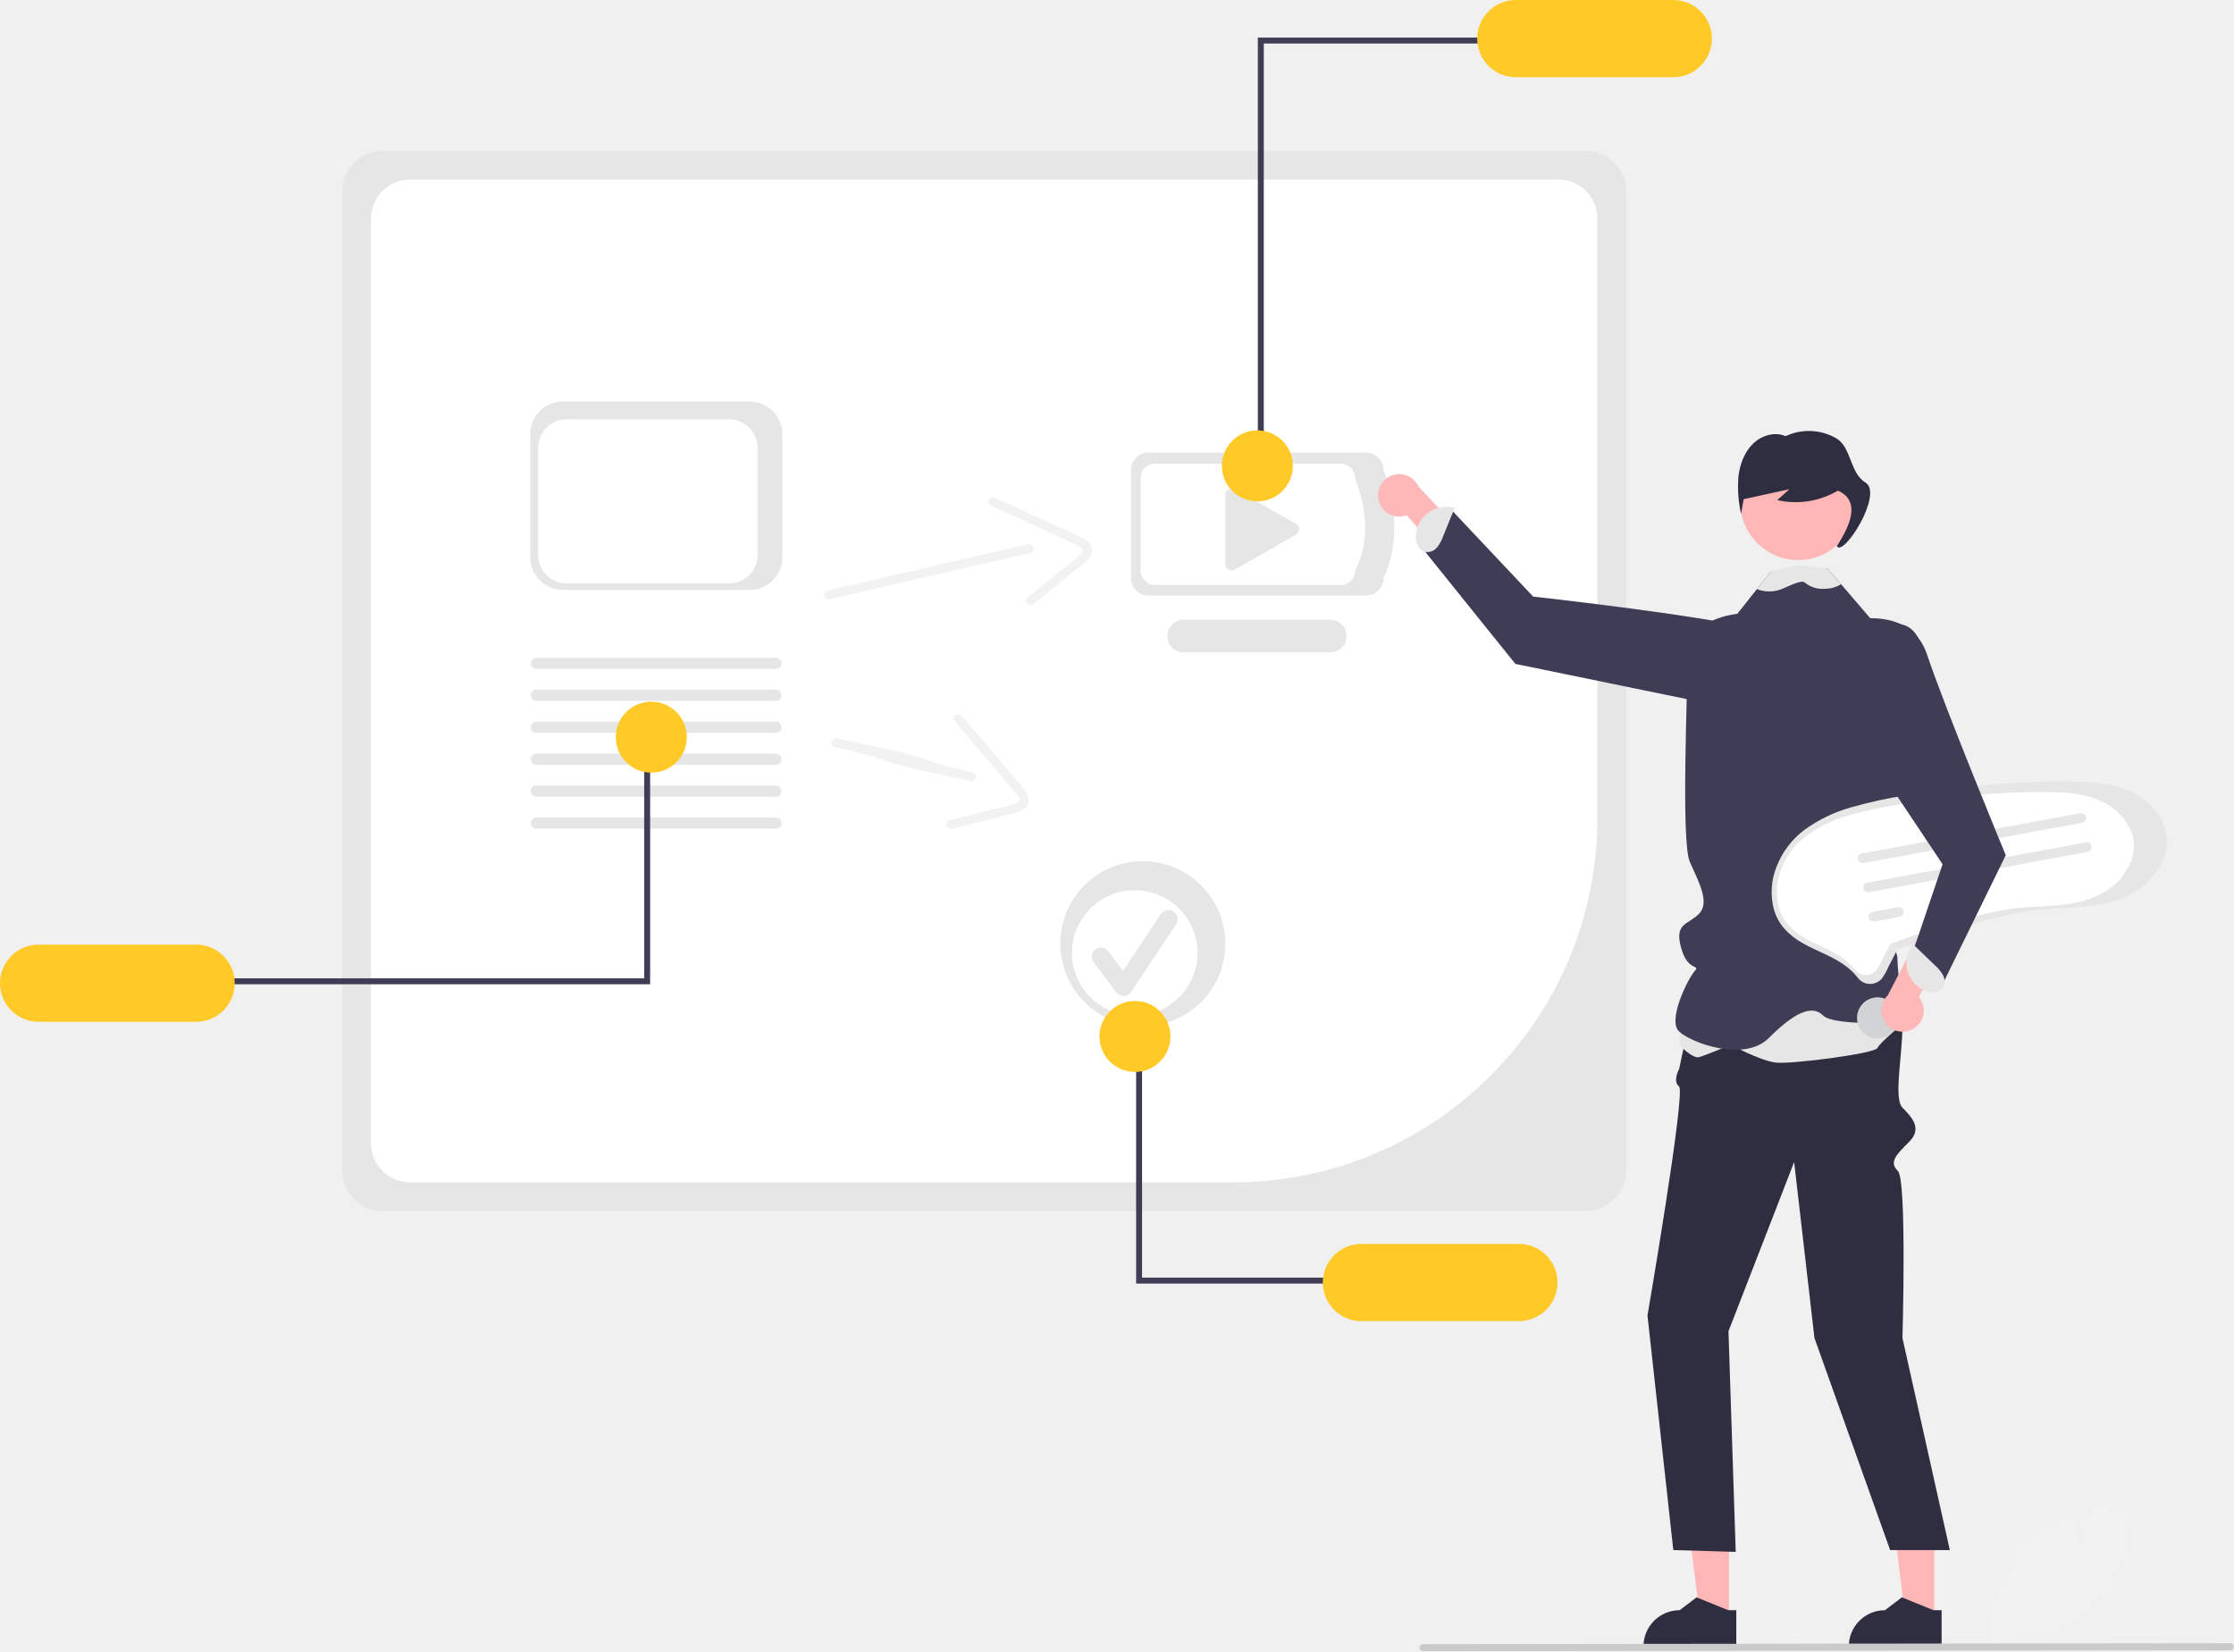
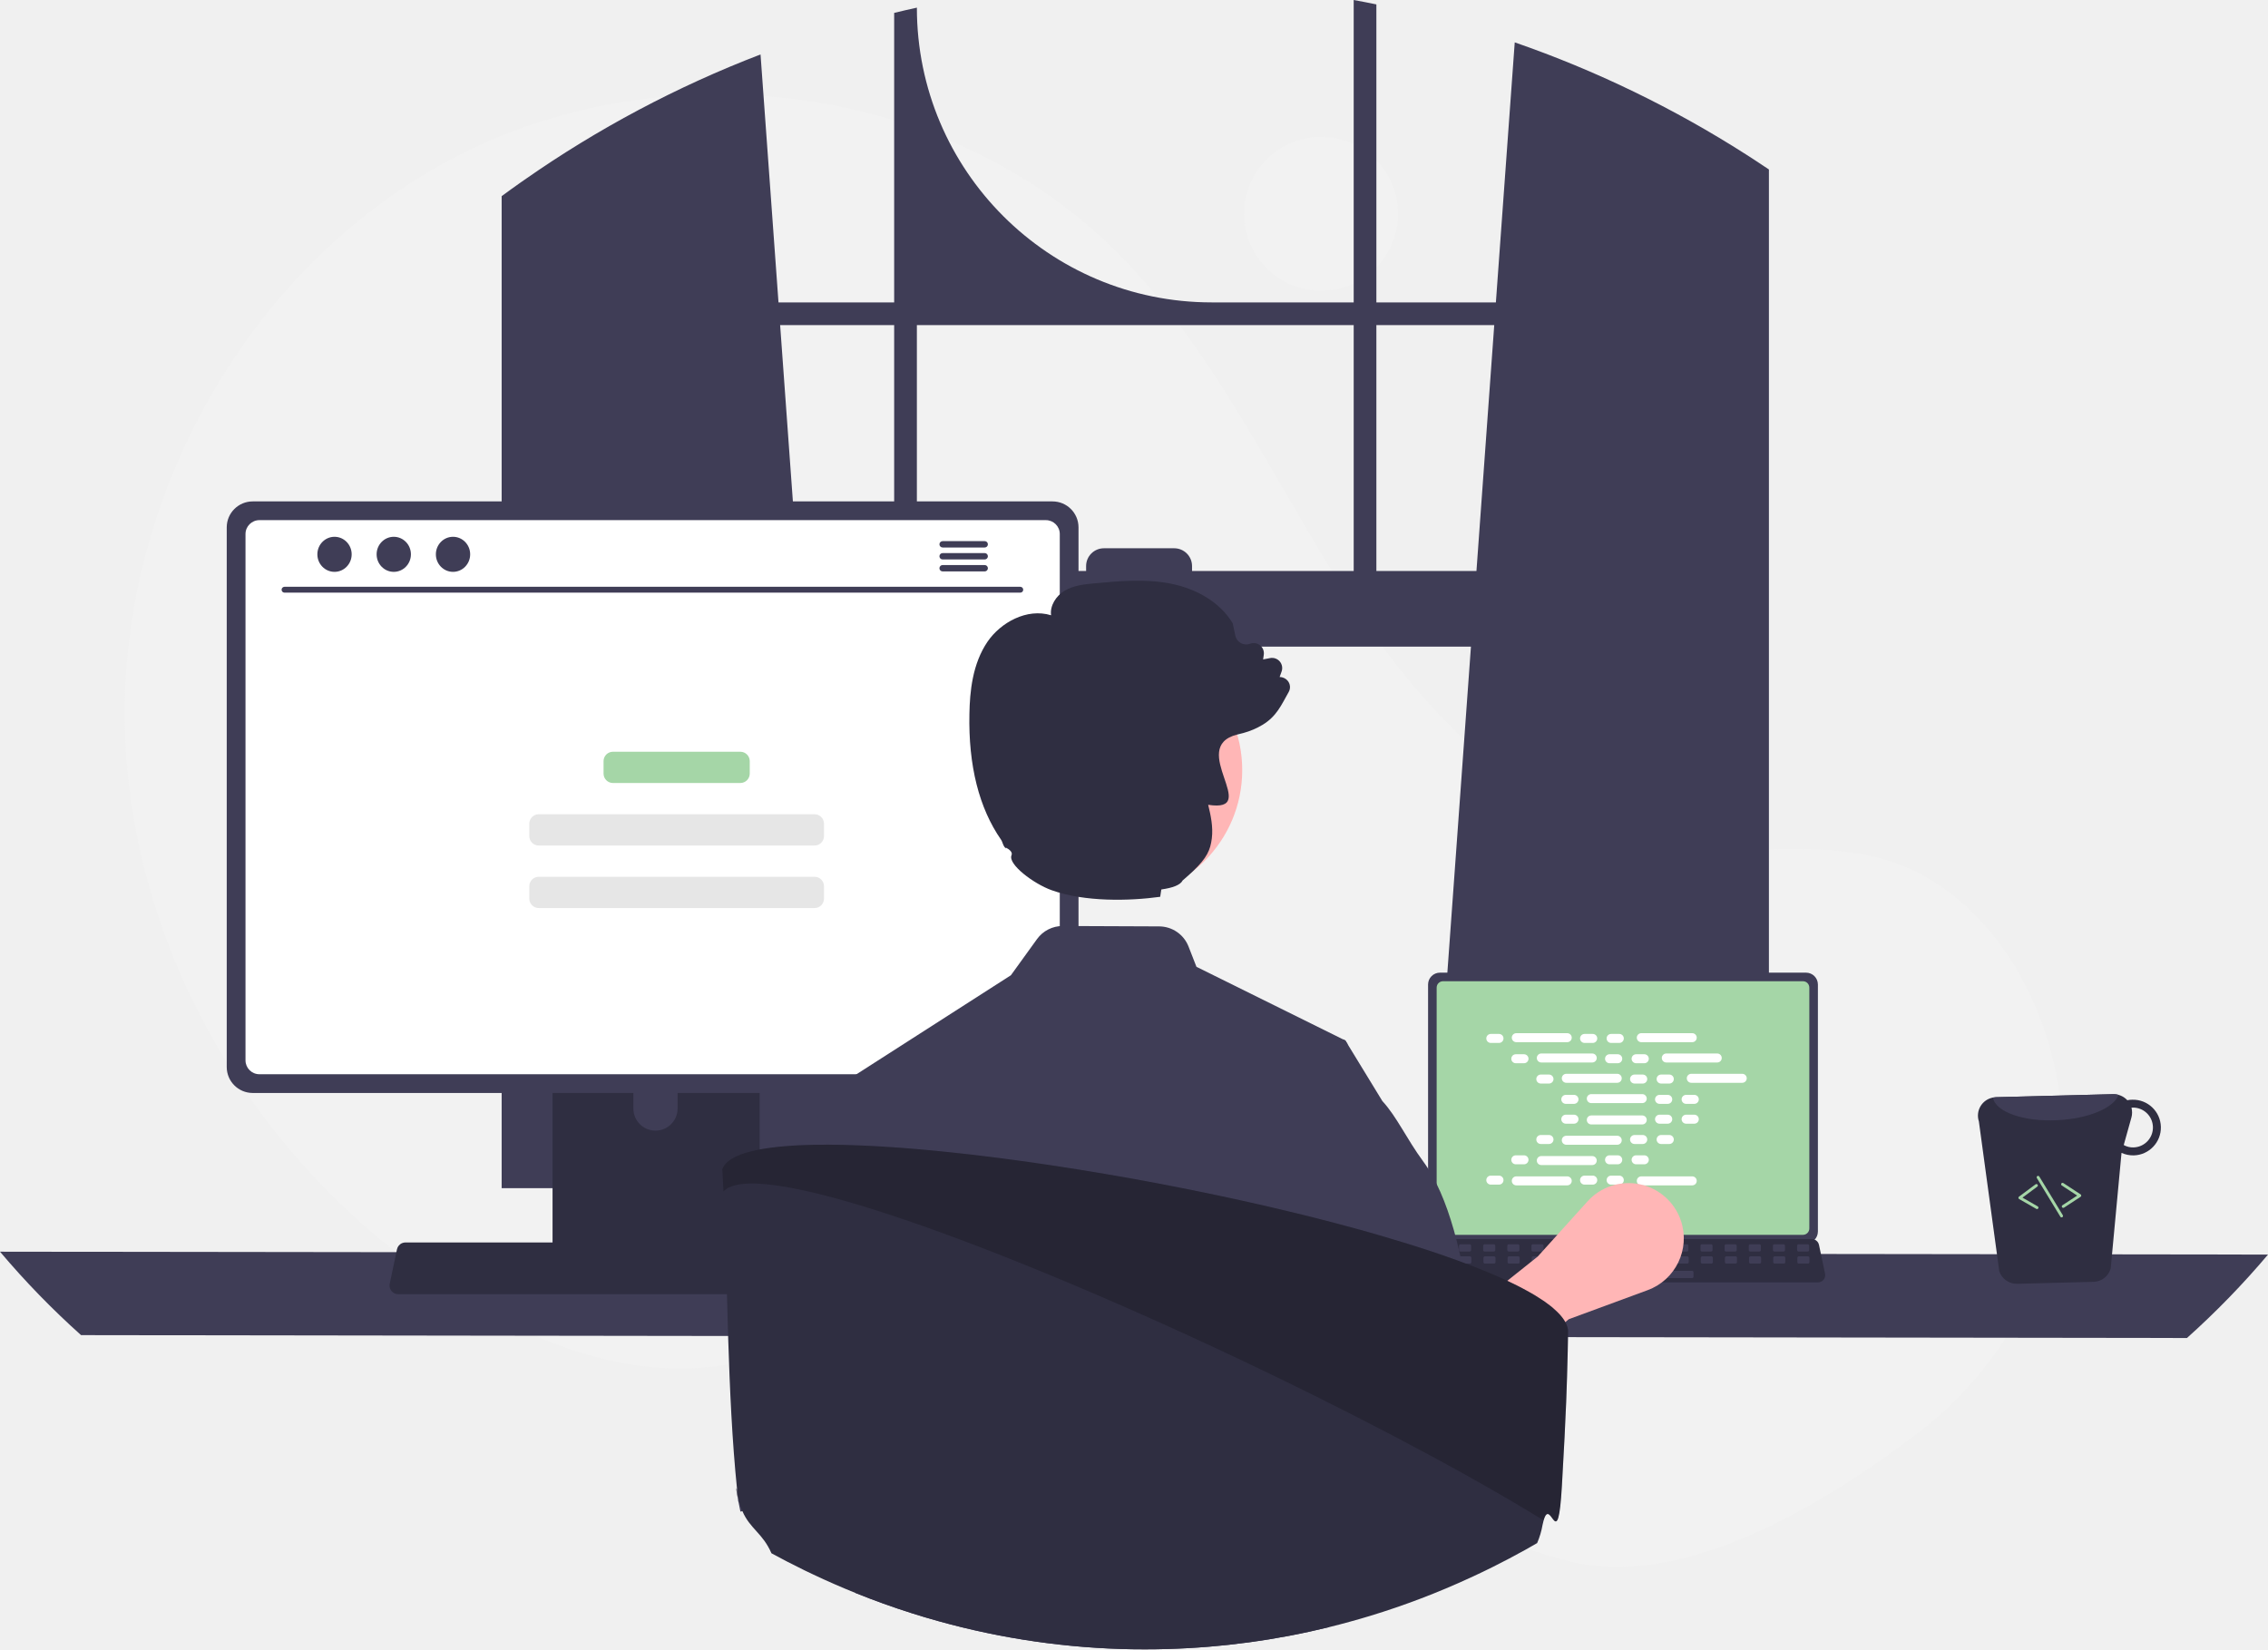
- <svg xmlns="http://www.w3.org/2000/svg" data-name="Layer 1" width="751.951" height="555.868" viewBox="0 0 751.951 555.868">
-   <path d="M757.765,579.763H352.83a13.625,13.625,0,0,1-13.609-13.609V236.431a13.625,13.625,0,0,1,13.609-13.609H757.765a13.625,13.625,0,0,1,13.609,13.609V566.154A13.625,13.625,0,0,1,757.765,579.763Z" transform="translate(-224.0247 -172.0659)" fill="#e6e6e6" />
-   <path d="M362.011,232.509a13.124,13.124,0,0,0-13.109,13.109V556.975a13.124,13.124,0,0,0,13.109,13.108H639.174a122.66,122.66,0,0,0,122.521-122.521V245.618a13.124,13.124,0,0,0-13.109-13.109Z" transform="translate(-224.0247 -172.0659)" fill="#fff" />
-   <path d="M683.925,372.54H610.5a5.782,5.782,0,0,1-5.776-5.776V330.219a5.782,5.782,0,0,1,5.776-5.776h73.424a5.782,5.782,0,0,1,5.776,5.776c4.543,12.932,5.189,25.221,0,36.545A5.782,5.782,0,0,1,683.925,372.54Z" transform="translate(-224.0247 -172.0659)" fill="#e6e6e6" />
-   <path d="M675.226,369.008H612.845a4.913,4.913,0,0,1-4.907-4.907V333.052a4.913,4.913,0,0,1,4.907-4.907h62.382a4.913,4.913,0,0,1,4.907,4.907c4.21,11.058,4.887,21.521,0,31.049A4.913,4.913,0,0,1,675.226,369.008Z" transform="translate(-224.0247 -172.0659)" fill="#fff" />
-   <path d="M671.862,391.683H622.4a5.488,5.488,0,0,1-.02-10.975h49.482a5.488,5.488,0,0,1,0,10.975Z" transform="translate(-224.0247 -172.0659)" fill="#e6e6e6" />
-   <path d="M638.606,336.528a2.153,2.153,0,0,0-2.146,2.149v23.261a2.145,2.145,0,0,0,3.208,1.864l20.531-11.707a2.144,2.144,0,0,0-.01-3.733l-20.53-11.555A2.142,2.142,0,0,0,638.606,336.528Z" transform="translate(-224.0247 -172.0659)" fill="#e6e6e6" />
-   <path d="M938.139,683.43a9.168,9.168,0,0,0-9.789-3.129l-.384.114-3.447,13.459c-.516-2.006-1.622-6.534-2.318-10.966l-.06-.366-.342.15a46.75,46.75,0,0,0-10.084,6.078A48.361,48.361,0,0,0,893.631,725.188l-.006.258-.006.162.456-.162,9.795-3.501a29.241,29.241,0,0,0,23.578-8.792c3.958-4.174,6.672-9.543,9.297-14.738.769-1.513,1.555-3.075,2.36-4.576A9.319,9.319,0,0,0,938.139,683.43Z" transform="translate(-224.0247 -172.0659)" fill="#f2f2f2" />
-   <path d="M687.995,340.212a7.098,7.098,0,0,0,9.517,5.28l29.275,34.056,3.706-12.572-29.023-31.157a7.136,7.136,0,0,0-13.474,4.393Z" transform="translate(-224.0247 -172.0659)" fill="#ffb8b8" />
-   <polygon points="581.955 545.239 572.267 545.239 567.658 507.87 581.957 507.87 581.955 545.239" fill="#ffb6b6" />
-   <path d="M805.721,714.141l-10.344-4.207-.296-.122-5.711,4.329a12.161,12.161,0,0,0-12.159,12.159v.395h31.237V714.141Z" transform="translate(-224.0247 -172.0659)" fill="#2f2e41" />
-   <polygon points="651.067 545.239 641.379 545.239 636.77 507.87 651.069 507.87 651.067 545.239" fill="#ffb6b6" />
-   <path d="M874.833,714.141l-10.344-4.207-.296-.122-5.711,4.329a12.161,12.161,0,0,0-12.159,12.159v.395h31.237V714.141Z" transform="translate(-224.0247 -172.0659)" fill="#2f2e41" />
-   <path d="M852.226,494.155s12.152,12.642,12.152,23.029-3.038,24.65,0,27.772,6.835,6.919,2.278,11.476-6.835,6.835-3.797,9.873,1.519,56.201,1.519,56.201L880.327,693.897H860.234l-25.475-71.391-6.835-59.239-22.105,56.96,2.441,74.282-21.006-.613-8.695-78.985s12.911-75.134,10.633-77.06,0-5.813,0-5.813l6.076-28.77Z" transform="translate(-224.0247 -172.0659)" fill="#2f2e41" />
-   <path d="M828.435,404.522s4.132-16.282-14.904-20.95-73.449-10.665-73.449-10.665l-27.499-29.18-9.318,13.532,30.827,38.308,73.043,15.003Z" transform="translate(-224.0247 -172.0659)" fill="#3f3d56" />
-   <path d="M707.794,356.262a12.889,12.889,0,0,0,1.979-3.665l3.944-9.69-1.024-.043a10.23,10.23,0,0,0-12.095,9.316,6.661,6.661,0,0,0,.644,3.621,3.947,3.947,0,0,0,2.891,2.12A4.364,4.364,0,0,0,707.794,356.262Z" transform="translate(-224.0247 -172.0659)" fill="#e6e6e6" />
-   <path d="M791.388,507.149l-2.278,16.516s4.557,4.894,6.835,4.282,10.633-4.173,10.633-4.173,9.873,5.396,15.189,6.008,33.417-3.059,34.176-4.894,9.587-9.019,9.587-9.019l-3.511-20.955Z" transform="translate(-224.0247 -172.0659)" fill="#e6e6e6" />
-   <path d="M865.383,449.369s-1.929,15.926-.41,17.392c1.519,1.458-1.519,10.686-4.557,16.762s2.278,6.835,2.278,11.392,2.278,21.265,2.278,21.265-23.544,1.519-27.341-2.278-9.873-.759-18.227,7.595-26.498,1.519-30.295-2.278,2.954-17.468,5.233-20.118-2.195.418-4.473-7.982,2.195-7.595,5.992-11.392,0-10.633-3.038-17.468-.759-57.72-.759-69.871,16.708-13.671,16.708-13.671l6.615-8.316,4.861-6.114,9.524-.38.251-.008,9.212-.372,4.473,5.21,9.873,11.498,11.392,2.278c9.114,3.038,6.835,22.025,6.835,22.025Z" transform="translate(-224.0247 -172.0659)" fill="#3f3d56" />
-   <circle cx="605.277" cy="169.023" r="19.522" fill="#ffb6b6" />
-   <path d="M851.938,334.521c-5.37-3.293-4.682-11.903-9.855-14.91a18.424,18.424,0,0,0-17.032-.715c-3.644-1.559-8.01-.315-10.925,2.5s-4.493,6.968-4.959,11.145a41.705,41.705,0,0,0,.894,12.526q.434-2.475.869-4.949l15.39-3.364q-2.044,1.836-4.087,3.672a27.956,27.956,0,0,0,20.437-3.196c6.7,3.004,5.486,9.749-.396,18.701C844.551,359.729,858.056,338.274,851.938,334.521Z" transform="translate(-224.0247 -172.0659)" fill="#2f2e41" />
-   <path d="M843.708,368.736a1.542,1.542,0,0,1-.137.099,10.227,10.227,0,0,1-5.324,1.443,9.414,9.414,0,0,1-6.782-2.127c-.995-.942-4.952,1.048-7.549,2.149a11.46,11.46,0,0,1-8.529.099l4.861-6.114,8.011-1.776h2l8.976,1.017Z" transform="translate(-224.0247 -172.0659)" fill="#e6e6e6" />
-   <path d="M974.791,727.627l-271.75.307a1.191,1.191,0,1,1-.012-2.381h.012l271.75-.307a1.191,1.191,0,0,1,0,2.381Z" transform="translate(-224.0247 -172.0659)" fill="#cacaca" />
-   <polygon points="425.383 155.694 423.383 155.694 423.383 12.651 502.04 12.651 502.04 14.651 425.383 14.651 425.383 155.694" fill="#3f3d56" />
-   <path d="M787.237,172.066h-53a13,13,0,1,0,0,26h53a13,13,0,0,0,0-26Z" transform="translate(-224.0247 -172.0659)" fill="#ffca28" />
-   <circle cx="423.223" cy="156.834" r="11.946" fill="#ffca28" />
-   <path d="M503.297,373.788,555.703,361.661l15.042-3.481c1.882-.435,1.1-3.332-.782-2.897l-52.406,12.127-15.043,3.481c-1.882.435-1.1,3.332.782,2.897Z" transform="translate(-224.0247 -172.0659)" fill="#f2f2f2" />
-   <path d="M557.413,342.206l28.055,12.905a9.289,9.289,0,0,1,2.655,1.437c.774.758.211,1.488-.421,2.149a63.263,63.263,0,0,1-5.971,4.929l-11.952,9.717c-1.5,1.22.617,3.348,2.103,2.14l10.41-8.463,5.205-4.232c1.475-1.199,3.27-2.422,3.862-4.332,1.245-4.013-3.668-5.608-6.399-6.864l-12.217-5.62L558.94,339.623c-1.74-.8-3.281,1.776-1.528,2.583Z" transform="translate(-224.0247 -172.0659)" fill="#f2f2f2" />
-   <path d="M944.566,440.449c-4.998-3.389-11.07-4.648-17.005-5.075a182.41,182.41,0,0,0-20.252.024q-10.51.416-20.977,1.521-10.452,1.106-20.817,2.899a153.828,153.828,0,0,0-18.331,4.012,49.195,49.195,0,0,0-15.852,7.655,28.072,28.072,0,0,0-9.315,12.325,22.891,22.891,0,0,0-.899,14.456,17.234,17.234,0,0,0,3.408,6.331,23.744,23.744,0,0,0,6.348,5.026c4.958,2.831,10.576,4.533,15.06,8.158a21.29,21.29,0,0,1,3.215,3.197,5.835,5.835,0,0,0,2.583,2.032,5.275,5.275,0,0,0,5.668-1.459,19.189,19.189,0,0,0,2.231-3.966l2.366-4.564a6.382,6.382,0,0,1,.591-1.141c.177-.211-.14.004-.079-.051.033-.031.102-.03.14-.054a3.427,3.427,0,0,1,.611-.234q3.282-1.251,6.594-2.425c8.149-2.904,16.397-5.581,24.774-7.75a119.875,119.875,0,0,1,13.096-2.74c5.716-.814,11.518-.72,17.26-1.276,6.182-.599,12.56-1.85,17.862-5.254a23.193,23.193,0,0,0,9.602-11.493,16.08,16.08,0,0,0,.801-7.116C952.56,448.052,949.01,443.462,944.566,440.449Z" transform="translate(-224.0247 -172.0659)" fill="#e6e6e6" />
-   <path d="M934.337,443.503c-4.517-3.062-10.004-4.2-15.367-4.586a164.839,164.839,0,0,0-18.301.022q-9.497.376-18.956,1.374-9.445 1-18.811,2.62a139.01,139.01,0,0,0-16.565,3.626A44.456,44.456,0,0,0,832.011,453.476a25.368,25.368,0,0,0-8.418,11.138,20.686,20.686,0,0,0-.813,13.063,15.574,15.574,0,0,0,3.079,5.721,21.457,21.457,0,0,0,5.737,4.542c4.48,2.558,9.557,4.097,13.609,7.372a19.239,19.239,0,0,1,2.906,2.889,5.273,5.273,0,0,0,2.334,1.836,4.767,4.767,0,0,0,5.122-1.319,17.341,17.341,0,0,0,2.016-3.584l2.138-4.124a5.767,5.767,0,0,1,.534-1.031c.16-.191-.126.004-.072-.046.03-.028.092-.027.126-.049a3.097,3.097,0,0,1,.552-.212q2.966-1.131,5.959-2.191c7.364-2.625,14.817-5.044,22.388-7.003a108.324,108.324,0,0,1,11.835-2.476c5.165-.736,10.409-.65,15.597-1.153,5.586-.541,11.351-1.672,16.141-4.748a20.959,20.959,0,0,0,8.677-10.386,14.531,14.531,0,0,0,.724-6.43C941.561,450.373,938.352,446.226,934.337,443.503Z" transform="translate(-224.0247 -172.0659)" fill="#fff" />
-   <path d="M924.877,449.033,851.276,462.607a1.628,1.628,0,1,1-.6-3.201l.01-.002,73.601-13.575a1.628,1.628,0,1,1,.591,3.203Z" transform="translate(-224.0247 -172.0659)" fill="#e6e6e6" />
-   <path d="M926.69,458.862,853.089,472.437a1.628,1.628,0,1,1-.6-3.201l.01-.002,73.601-13.575a1.628,1.628,0,1,1,.591,3.203Z" transform="translate(-224.0247 -172.0659)" fill="#e6e6e6" />
-   <path d="M863.479,480.684l-8.577,1.582a1.628,1.628,0,0,1-.591-3.203l8.577-1.582a1.628,1.628,0,0,1,.591,3.203Z" transform="translate(-224.0247 -172.0659)" fill="#e6e6e6" />
-   <circle cx="856.01" cy="514.742" r="6.921" transform="translate(-303.1895 -8.26639) rotate(-10.45006)" fill="#d1d3d4" />
-   <path d="M476.366,370.688H413.5a11.021,11.021,0,0,1-11.008-11.008V318.248a11.021,11.021,0,0,1,11.008-11.008h62.866A11.021,11.021,0,0,1,487.374,318.248v41.433A11.021,11.021,0,0,1,476.366,370.688Z" transform="translate(-224.0247 -172.0659)" fill="#e6e6e6" />
-   <path d="M469.457,368.456H414.744a9.592,9.592,0,0,1-9.58-9.58V322.817a9.592,9.592,0,0,1,9.58-9.58h54.713a9.592,9.592,0,0,1,9.58,9.58V358.876A9.592,9.592,0,0,1,469.457,368.456Z" transform="translate(-224.0247 -172.0659)" fill="#fff" />
-   <path d="M485.221,408.017H404.555a1.882,1.882,0,0,1,0-3.764h80.666a1.882,1.882,0,0,1,0,3.764Z" transform="translate(-224.0247 -172.0659)" fill="#e6e6e6" />
-   <path d="M485.221,397.261H404.555a1.882,1.882,0,0,1,0-3.764h80.666a1.882,1.882,0,0,1,0,3.764Z" transform="translate(-224.0247 -172.0659)" fill="#e6e6e6" />
-   <path d="M485.221,418.772H404.555a1.882,1.882,0,1,1,0-3.764h80.666a1.882,1.882,0,1,1,0,3.764Z" transform="translate(-224.0247 -172.0659)" fill="#e6e6e6" />
-   <path d="M485.221,429.527H404.555a1.882,1.882,0,1,1,0-3.764h80.666a1.882,1.882,0,1,1,0,3.764Z" transform="translate(-224.0247 -172.0659)" fill="#e6e6e6" />
-   <path d="M485.221,440.283H404.555a1.882,1.882,0,1,1,0-3.764h80.666a1.882,1.882,0,1,1,0,3.764Z" transform="translate(-224.0247 -172.0659)" fill="#e6e6e6" />
-   <path d="M485.221,451.038H404.555a1.882,1.882,0,0,1,0-3.764h80.666a1.882,1.882,0,0,1,0,3.764Z" transform="translate(-224.0247 -172.0659)" fill="#e6e6e6" />
-   <polygon points="216.83 254.306 218.83 254.306 218.83 331.349 74.173 331.349 74.173 329.349 216.83 329.349 216.83 254.306" fill="#3f3d56" />
-   <path d="M237.025,516.066h53a13,13,0,0,0,0-26h-53a13,13,0,0,0,0,26Z" transform="translate(-224.0247 -172.0659)" fill="#ffca28" />
-   <circle cx="219.223" cy="248.166" r="11.946" fill="#ffca28" />
-   <path d="M504.992,423.551c17.539,3.728,13.077,4.455,30.616,8.183l15.103,3.21c1.889.402,2.406-2.554.516-2.956-17.539-3.728-13.077-4.455-30.616-8.183l-15.103-3.21c-1.889-.402-2.407,2.554-.516,2.956Z" transform="translate(-224.0247 -172.0659)" fill="#f2f2f2" />
-   <path d="M545.388,414.829l19.961,23.563a9.288,9.288,0,0,1,1.798,2.425c.381,1.015-.439,1.437-1.291,1.769A63.258,63.258,0,0,1,558.36,444.525l-14.941,3.748c-1.876.471-.858,3.295,1,2.829l13.013-3.265,6.507-1.632c1.843-.462,3.987-.812,5.332-2.292,2.826-3.109-.951-6.633-2.894-8.927L557.685,424.726l-9.819-11.591c-1.238-1.461-3.724.222-2.477,1.694Z" transform="translate(-224.0247 -172.0659)" fill="#f2f2f2" />
-   <circle cx="384.653" cy="317.695" r="27.78" fill="#e6e6e6" />
-   <circle cx="381.945" cy="320.814" r="21.119" fill="#fff" />
-   <path d="M602.18,507.338a3.089,3.089,0,0,1-2.472-1.236l-7.579-10.105a3.09,3.09,0,1,1,4.942-3.71l.002.003,4.958,6.611,12.735-19.102a3.09,3.09,0,1,1,5.142,3.428l-15.158,22.736a3.091,3.091,0,0,1-2.485,1.375C602.237,507.338,602.209,507.338,602.18,507.338Z" transform="translate(-224.0247 -172.0659)" fill="#e6e6e6" />
-   <path d="M868.075,518.379a7.098,7.098,0,0,0,1.794-10.734l22.306-38.978-13.088.711L859.429,507.149a7.136,7.136,0,0,0,8.646,11.23Z" transform="translate(-224.0247 -172.0659)" fill="#ffb8b8" />
-   <path d="M842.951,381.753s23.624-7.595,29.7,10.633,26.501,67.593,26.501,67.593l-21.944,44.809-9.873-10.633,10.552-31.138-30.379-45.568Z" transform="translate(-224.0247 -172.0659)" fill="#3f3d56" />
-   <path d="M877.961,500.212a12.89,12.89,0,0,0-2.671-3.196l-7.538-7.255-.419.935a10.23,10.23,0,0,0,4.168,14.687,6.661,6.661,0,0,0,3.602.744,3.946,3.946,0,0,0,3.041-1.899A4.364,4.364,0,0,0,877.961,500.212Z" transform="translate(-224.0247 -172.0659)" fill="#e6e6e6" />
-   <polygon points="384.412 355.068 382.412 355.068 382.412 432.111 450.069 432.111 450.069 430.111 384.412 430.111 384.412 355.068" fill="#3f3d56" />
-   <path d="M748.267,603.828a13.012,13.012,0,0,0-13-13h-53a13,13,0,0,0,0,26h53A13.012,13.012,0,0,0,748.267,603.828Z" transform="translate(-224.0247 -172.0659)" fill="#ffca28" />
-   <circle cx="382.019" cy="348.928" r="11.946" fill="#ffca28" />
+ <svg xmlns="http://www.w3.org/2000/svg" data-name="Layer 1" width="786.82" height="572.258" viewBox="0 0 786.82 572.258">
+   <circle cx="458.321" cy="74.182" r="26.701" fill="#f2f2f2" />
+   <path d="M872.038,661.023c39.688-30.229,58.644-81.025,46.776-129.482q-.442-1.806-.934-3.604c-7.867-28.763-27.332-56.101-55.7-65.291-23.82-7.717-49.82-1.783-74.669-4.851-48.781-6.024-86.601-45.494-113.211-86.819-26.611-41.325-47.062-87.583-82.422-121.724-58.285-56.275-153.362-68.391-225.627-31.76C293.987,254.121,247.955,335.391,249.918,416.386c1.963,80.995,50.046,158.432,119.875,199.517,25.652,15.093,55.321,25.785,84.848,22.044,25.62-3.246,48.899-17.013,74.399-21.1,40.091-6.426,79.927,11.701,114.603,32.824,34.676,21.123,68.17,46.16,107.574,55.952C789.478,715.131,836.881,687.801,872.038,661.023Z" transform="translate(-206.59 -163.8711)" fill="#f2f2f2" />
+   <path d="M815.016,219.191c-.87-.58-1.75-1.13-2.62-1.69a380.24,380.24,0,0,0-80.31-38.93l-6.54,90.22h-41.46v-103.39c-2.61-.54-5.24-1.05-7.87-1.53v104.92H626.946A102.27,102.27,0,0,1,524.676,166.521v-0c-2.64.57-5.26,1.18-7.88,1.83v100.44h-40.13l-6.23-86.03a380.858,380.858,0,0,0-81.94,43.53c-.44.3-.88.61-1.31.91-2.21,1.55-4.39,3.13-6.56,4.73v344.19h118.27l-2.09-28.95-11.5-158.95h231.59l-11.5,158.95-2.09,28.95h116.96v-353.45Q817.656,220.901,815.016,219.191Zm-298.22,142.78h-33.39l-6.17-85.3h39.56Zm159.42,0h-56.08v-1.69a6.18,6.18,0,0,0-6.19-6.18h-24.38a6.178,6.178,0,0,0-6.18,6.18v1.69h-58.71v-85.3h151.54Zm7.87,0v-85.3h40.89l-6.17,85.3Z" transform="translate(-206.59 -163.8711)" fill="#3f3d56" />
+   <path d="M206.59,598.162a289.003,289.003,0,0,0,28.12,28.95l730.58,1a289.003,289.003,0,0,0,28.12-28.95Z" transform="translate(-206.59 -163.8711)" fill="#3f3d56" />
+   <path d="M702.02,505.462v85.704a4.122,4.122,0,0,0,4.119,4.119H833.143a4.122,4.122,0,0,0,4.119-4.119v-85.704a4.124,4.124,0,0,0-4.119-4.115H706.139A4.124,4.124,0,0,0,702.02,505.462Z" transform="translate(-206.59 -163.8711)" fill="#3f3d56" />
+   <path d="M704.999,506.529V590.109a2.205,2.205,0,0,0,2.201,2.201H832.086a2.205,2.205,0,0,0,2.201-2.201V506.529a2.206,2.206,0,0,0-2.201-2.206H707.201A2.206,2.206,0,0,0,704.999,506.529Z" transform="translate(-206.59 -163.8711)" fill="#a5d6a7" />
+   <path d="M699.364,607.881a2.47,2.47,0,0,0,1.943.93H837.299a2.502,2.502,0,0,0,2.446-3.016l-2.111-10.027a2.507,2.507,0,0,0-1.558-1.818,2.425,2.425,0,0,0-.888-.168H703.41a2.424,2.424,0,0,0-.888.168,2.507,2.507,0,0,0-1.558,1.818l-2.111,10.027A2.501,2.501,0,0,0,699.364,607.881Z" transform="translate(-206.59 -163.8711)" fill="#2f2e41" />
+   <rect x="830.034" y="595.588" width="4.188" height="2.513" rx="0.488" transform="translate(1457.666 1029.819) rotate(-180)" fill="#3f3d56" />
+   <rect x="821.657" y="595.588" width="4.188" height="2.513" rx="0.488" transform="translate(1440.912 1029.819) rotate(-180)" fill="#3f3d56" />
+   <rect x="813.28" y="595.588" width="4.188" height="2.513" rx="0.488" transform="translate(1424.158 1029.819) rotate(-180)" fill="#3f3d56" />
+   <rect x="804.903" y="595.588" width="4.188" height="2.513" rx="0.488" transform="translate(1407.404 1029.819) rotate(-180)" fill="#3f3d56" />
+   <rect x="796.526" y="595.588" width="4.188" height="2.513" rx="0.488" transform="translate(1390.65 1029.819) rotate(-180)" fill="#3f3d56" />
+   <rect x="788.149" y="595.588" width="4.188" height="2.513" rx="0.488" transform="translate(1373.896 1029.819) rotate(-180)" fill="#3f3d56" />
+   <rect x="779.772" y="595.588" width="4.188" height="2.513" rx="0.488" transform="translate(1357.142 1029.819) rotate(-180)" fill="#3f3d56" />
+   <rect x="771.395" y="595.588" width="4.188" height="2.513" rx="0.488" transform="translate(1340.388 1029.819) rotate(-180)" fill="#3f3d56" />
+   <rect x="763.018" y="595.588" width="4.188" height="2.513" rx="0.488" transform="translate(1323.634 1029.819) rotate(-180)" fill="#3f3d56" />
+   <rect x="754.641" y="595.588" width="4.188" height="2.513" rx="0.488" transform="translate(1306.88 1029.819) rotate(-180)" fill="#3f3d56" />
+   <rect x="746.264" y="595.588" width="4.188" height="2.513" rx="0.488" transform="translate(1290.126 1029.819) rotate(-180)" fill="#3f3d56" />
+   <rect x="737.887" y="595.588" width="4.188" height="2.513" rx="0.488" transform="translate(1273.372 1029.819) rotate(-180)" fill="#3f3d56" />
+   <rect x="729.51" y="595.588" width="4.188" height="2.513" rx="0.488" transform="translate(1256.618 1029.819) rotate(-180)" fill="#3f3d56" />
+   <rect x="721.133" y="595.588" width="4.188" height="2.513" rx="0.488" transform="translate(1239.865 1029.819) rotate(-180)" fill="#3f3d56" />
+   <rect x="712.756" y="595.588" width="4.188" height="2.513" rx="0.488" transform="translate(1223.111 1029.819) rotate(-180)" fill="#3f3d56" />
+   <rect x="704.379" y="595.588" width="4.188" height="2.513" rx="0.488" transform="translate(1206.357 1029.819) rotate(-180)" fill="#3f3d56" />
+   <rect x="830.133" y="599.777" width="4.188" height="2.513" rx="0.488" transform="translate(1457.864 1038.196) rotate(-180)" fill="#3f3d56" />
+   <rect x="821.756" y="599.777" width="4.188" height="2.513" rx="0.488" transform="translate(1441.11 1038.196) rotate(-180)" fill="#3f3d56" />
+   <rect x="813.379" y="599.777" width="4.188" height="2.513" rx="0.488" transform="translate(1424.356 1038.196) rotate(-180)" fill="#3f3d56" />
+   <rect x="805.002" y="599.777" width="4.188" height="2.513" rx="0.488" transform="translate(1407.602 1038.196) rotate(-180)" fill="#3f3d56" />
+   <rect x="796.625" y="599.777" width="4.188" height="2.513" rx="0.488" transform="translate(1390.848 1038.196) rotate(-180)" fill="#3f3d56" />
+   <rect x="788.248" y="599.777" width="4.188" height="2.513" rx="0.488" transform="translate(1374.094 1038.196) rotate(-180)" fill="#3f3d56" />
+   <rect x="779.871" y="599.777" width="4.188" height="2.513" rx="0.488" transform="translate(1357.34 1038.196) rotate(-180)" fill="#3f3d56" />
+   <rect x="771.494" y="599.777" width="4.188" height="2.513" rx="0.488" transform="translate(1340.586 1038.196) rotate(-180)" fill="#3f3d56" />
+   <rect x="763.117" y="599.777" width="4.188" height="2.513" rx="0.488" transform="translate(1323.832 1038.196) rotate(-180)" fill="#3f3d56" />
+   <rect x="754.74" y="599.777" width="4.188" height="2.513" rx="0.488" transform="translate(1307.078 1038.196) rotate(-180)" fill="#3f3d56" />
+   <rect x="746.363" y="599.777" width="4.188" height="2.513" rx="0.488" transform="translate(1290.324 1038.196) rotate(-180)" fill="#3f3d56" />
+   <rect x="737.986" y="599.777" width="4.188" height="2.513" rx="0.488" transform="translate(1273.57 1038.196) rotate(-180)" fill="#3f3d56" />
+   <rect x="729.609" y="599.777" width="4.188" height="2.513" rx="0.488" transform="translate(1256.816 1038.196) rotate(-180)" fill="#3f3d56" />
+   <rect x="721.232" y="599.777" width="4.188" height="2.513" rx="0.488" transform="translate(1240.062 1038.196) rotate(-180)" fill="#3f3d56" />
+   <rect x="712.855" y="599.777" width="4.188" height="2.513" rx="0.488" transform="translate(1223.309 1038.196) rotate(-180)" fill="#3f3d56" />
+   <rect x="704.478" y="599.777" width="4.188" height="2.513" rx="0.488" transform="translate(1206.555 1038.196) rotate(-180)" fill="#3f3d56" />
+   <rect x="760.604" y="604.803" width="33.508" height="2.513" rx="0.488" transform="translate(1348.126 1048.248) rotate(-180)" fill="#3f3d56" />
+   <rect x="515.631" y="358.737" width="5.966" height="3.122" rx="1.561" fill="#fff" />
+   <rect x="548.154" y="358.737" width="5.966" height="3.122" rx="1.561" fill="#fff" />
+   <rect x="557.369" y="358.737" width="5.966" height="3.122" rx="1.561" fill="#fff" />
+   <rect x="524.477" y="358.477" width="20.796" height="3.122" rx="1.561" fill="#fff" />
+   <rect x="567.841" y="358.477" width="20.796" height="3.122" rx="1.561" fill="#fff" />
+   <rect x="524.304" y="365.784" width="5.966" height="3.122" rx="1.561" fill="#fff" />
+   <rect x="556.827" y="365.784" width="5.966" height="3.122" rx="1.561" fill="#fff" />
+   <rect x="566.042" y="365.784" width="5.966" height="3.122" rx="1.561" fill="#fff" />
+   <rect x="533.15" y="365.523" width="20.796" height="3.122" rx="1.561" fill="#fff" />
+   <rect x="576.514" y="365.523" width="20.796" height="3.122" rx="1.561" fill="#fff" />
+   <rect x="532.977" y="372.83" width="5.966" height="3.122" rx="1.561" fill="#fff" />
+   <rect x="565.5" y="372.83" width="5.966" height="3.122" rx="1.561" fill="#fff" />
+   <rect x="574.715" y="372.83" width="5.966" height="3.122" rx="1.561" fill="#fff" />
+   <rect x="541.823" y="372.57" width="20.796" height="3.122" rx="1.561" fill="#fff" />
+   <rect x="585.187" y="372.57" width="20.796" height="3.122" rx="1.561" fill="#fff" />
+   <rect x="541.649" y="379.877" width="5.966" height="3.122" rx="1.561" fill="#fff" />
+   <rect x="574.172" y="379.877" width="5.966" height="3.122" rx="1.561" fill="#fff" />
+   <rect x="583.387" y="379.877" width="5.966" height="3.122" rx="1.561" fill="#fff" />
+   <rect x="550.496" y="379.617" width="20.796" height="3.122" rx="1.561" fill="#fff" />
+   <rect x="548.154" y="407.898" width="5.966" height="3.122" rx="1.561" fill="#fff" />
+   <rect x="557.369" y="407.898" width="5.966" height="3.122" rx="1.561" fill="#fff" />
+   <rect x="567.841" y="408.158" width="20.796" height="3.122" rx="1.561" fill="#fff" />
+   <rect x="515.631" y="407.898" width="5.966" height="3.122" rx="1.561" fill="#fff" />
+   <rect x="524.477" y="408.158" width="20.796" height="3.122" rx="1.561" fill="#fff" />
+   <rect x="524.304" y="400.851" width="5.966" height="3.122" rx="1.561" fill="#fff" />
+   <rect x="556.827" y="400.851" width="5.966" height="3.122" rx="1.561" fill="#fff" />
+   <rect x="566.042" y="400.851" width="5.966" height="3.122" rx="1.561" fill="#fff" />
+   <rect x="533.15" y="401.111" width="20.796" height="3.122" rx="1.561" fill="#fff" />
+   <rect x="532.977" y="393.804" width="5.966" height="3.122" rx="1.561" fill="#fff" />
+   <rect x="565.5" y="393.804" width="5.966" height="3.122" rx="1.561" fill="#fff" />
+   <rect x="574.715" y="393.804" width="5.966" height="3.122" rx="1.561" fill="#fff" />
+   <rect x="541.823" y="394.064" width="20.796" height="3.122" rx="1.561" fill="#fff" />
+   <rect x="541.649" y="386.758" width="5.966" height="3.122" rx="1.561" fill="#fff" />
+   <rect x="574.172" y="386.758" width="5.966" height="3.122" rx="1.561" fill="#fff" />
+   <rect x="583.387" y="386.758" width="5.966" height="3.122" rx="1.561" fill="#fff" />
+   <rect x="550.496" y="387.018" width="20.796" height="3.122" rx="1.561" fill="#fff" />
+   <path d="M711.507,654.353l-13.35-21.102,41.902-33.403,17.295-19.161a19.161,19.161,0,0,1,32.418,6.828h0a19.161,19.161,0,0,1-11.57,23.991l-27.349,10.075Z" transform="translate(-206.59 -163.8711)" fill="#ffb6b6" />
+   <path d="M398.28,501.352v102.56h71.85v-102.56a3.448,3.448,0,0,0-2.43-3.3,3.175,3.175,0,0,0-1.03-.16H401.75A3.463,3.463,0,0,0,398.28,501.352Zm28.04,35.24a7.67,7.67,0,0,1,15.34,0v11.9a7.67,7.67,0,0,1-15.34,0Z" transform="translate(-206.59 -163.8711)" fill="#2f2e41" />
+   <path d="M398.06,600.632v9.89a1.946,1.946,0,0,0,1.93,1.94h68.43a1.94,1.94,0,0,0,1.93-1.94v-9.89Z" transform="translate(-206.59 -163.8711)" fill="#3f3d56" />
+   <path d="M285.25,346.832V534.092a9.007,9.007,0,0,0,9,9h277.5a9.007,9.007,0,0,0,9-9V346.832a9.011,9.011,0,0,0-9-8.99H294.25A9.012,9.012,0,0,0,285.25,346.832Z" transform="translate(-206.59 -163.8711)" fill="#3f3d56" />
+   <path d="M291.76,349.162v182.62a4.818,4.818,0,0,0,4.81,4.81H569.44a4.818,4.818,0,0,0,4.81-4.81v-182.62a4.82,4.82,0,0,0-4.81-4.82H296.57A4.821,4.821,0,0,0,291.76,349.162Z" transform="translate(-206.59 -163.8711)" fill="#fff" />
+   <path d="M342.4,611.792a2.948,2.948,0,0,0,2.32,1.11h162.34a2.987,2.987,0,0,0,2.92-3.6l-2.52-11.97a2.993,2.993,0,0,0-1.86-2.17,2.895,2.895,0,0,0-1.06-.2H347.23a2.894,2.894,0,0,0-1.06.2,2.992,2.992,0,0,0-1.86,2.17l-2.52,11.97A2.985,2.985,0,0,0,342.4,611.792Z" transform="translate(-206.59 -163.8711)" fill="#2f2e41" />
+   <path d="M560.585,369.499H305.261a1.016,1.016,0,0,1,0-2.031H560.585a1.016,1.016,0,0,1,0,2.031Z" transform="translate(-206.59 -163.8711)" fill="#3f3d56" />
+   <ellipse cx="116.051" cy="192.33" rx="5.95" ry="6.083" fill="#3f3d56" />
+   <ellipse cx="136.607" cy="192.33" rx="5.95" ry="6.083" fill="#3f3d56" />
+   <ellipse cx="157.163" cy="192.33" rx="5.95" ry="6.083" fill="#3f3d56" />
+   <path d="M548.206,351.622h-14.6a1.105,1.105,0,0,0,0,2.21h14.6a1.105,1.105,0,0,0,0-2.21Z" transform="translate(-206.59 -163.8711)" fill="#3f3d56" />
+   <path d="M548.206,355.772h-14.6a1.105,1.105,0,0,0,0,2.21h14.6a1.105,1.105,0,0,0,0-2.21Z" transform="translate(-206.59 -163.8711)" fill="#3f3d56" />
+   <path d="M548.206,359.922h-14.6a1.105,1.105,0,0,0,0,2.21h14.6a1.105,1.105,0,0,0,0-2.21Z" transform="translate(-206.59 -163.8711)" fill="#3f3d56" />
+   <path d="M900.186,604.972a6.416,6.416,0,0,0,6.183,4.331l26.492-.682a6.329,6.329,0,0,0,5.981-4.657l3.749-40.087a9.794,9.794,0,0,0,4.238.871,9.661,9.661,0,1,0-.485-19.317,8.184,8.184,0,0,0-1.736.181,6.548,6.548,0,0,0-4.874-2.103l-40.751,1.052a5.853,5.853,0,0,0-1.005.125,6.365,6.365,0,0,0-4.873,8.265Zm43.173-43.817,2.668-9.553a6.506,6.506,0,0,0,.02-3.375c.129-0.0.244-.062.373-.062a6.91,6.91,0,0,1,.324,13.817A6.505,6.505,0,0,1,943.359,561.156Z" transform="translate(-206.59 -163.8711)" fill="#2f2e41" />
+   <path d="M897.978,544.686c.868,4.964,10.629,8.454,22.366,7.847,10.793-.497,19.617-4.287,21.234-8.778a6.025,6.025,0,0,0-1.844-.246l-40.751,1.052A5.853,5.853,0,0,0,897.978,544.686Z" transform="translate(-206.59 -163.8711)" fill="#3f3d56" />
+   <path d="M922.494,582.944a.497.497,0,0,0,.151-.066l5.753-3.766a.499.499,0,0,0,0-.836l-5.98-3.917a.5.5,0,1,0-.548.836l5.341,3.498-5.114,3.348a.5.5,0,0,0,.396.903Z" transform="translate(-206.59 -163.8711)" fill="#a5d6a7" />
+   <path d="M913.408,583.363a.5.5,0,0,0,.126-.918l-5.303-3.04,5.126-3.807a.5.5,0,1,0-.596-.802l-5.739,4.263a.5.5,0,0,0,.049.835l5.965,3.42A.5.5,0,0,0,913.408,583.363Z" transform="translate(-206.59 -163.8711)" fill="#a5d6a7" />
+   <path d="M921.922,586.244a.482.482,0,0,0,.137-.058.5.5,0,0,0,.168-.687l-8.155-13.408a.5.5,0,0,0-.854.521l8.155,13.408A.5.5,0,0,0,921.922,586.244Z" transform="translate(-206.59 -163.8711)" fill="#a5d6a7" />
+   <rect x="209.385" y="260.827" width="50.719" height="10.846" rx="3.264" fill="#a5d6a7" />
+   <rect x="183.626" y="282.519" width="102.236" height="10.846" rx="3.264" fill="#e6e6e6" />
+   <rect x="183.626" y="304.21" width="102.236" height="10.846" rx="3.264" fill="#e6e6e6" />
+   <path d="M497.301,540.717l.217.684.011.023,6.525,19.838,7.506,22.861,14.123,42.961.137,6.673v.023l1.049,53.684-2.909,7.278,3.274,11.932s-1.506-18.037-9.582-7.679c-4.574,5.886-9.925,11.91-14.317,17.556q9.6,3.884,19.507,7.027c1.426.456,2.863.89,4.301,1.323q.462.137.924.274a266.863,266.863,0,0,0,67.351,10.826c1.186.034,2.35.057,3.479.08.399.011.787.023,1.175.023,1.278.011,2.544.023,3.822.023q3.867,0,7.7-.114a266.853,266.853,0,0,0,56.091-7.586c-.125-7.586-.468-16.45-.958-25.918-.228-4.643-5.35-9.674-5.658-14.533-.217-3.65,4.381-7.084,4.141-10.792-1.551-22.827-3.491-14.064-4.928-30.229q-.222-2.379-.411-4.552c-.924-10.381-1.563-16.872-1.563-16.872l6.137-38.683,9.639-60.734-.742-1.221-.833-.411-50.844-25.165-2.761-7.073a10.979,10.979,0,0,0-10.141-6.947l-33.493-.137a10.931,10.931,0,0,0-8.909,4.529l-9.069,12.56Z" transform="translate(-206.59 -163.8711)" fill="#3f3d56" />
+   <path d="M533.407,617.525,525.82,633.758l-5.179,11.088-8.909,46.646-4.46,4.734L503.45,679.467l-39.998,8.881c-1.312-7.29-.351.247-1.161-7.75.228-.228.468-.456.707-.685.639-.593,1.175-1.152,1.164-1.688-.456-27.584.913-74.526,12.343-102.966a60.053,60.053,0,0,1,7.027-13.107c.228-.308.445-.616.662-.924,5.27-7.381,8.601-14.647,13.324-19.815v-.011a.53.53,0,0,0,.08-.08.157.157,0,0,0,.046-.034l32.443-17.203,1.392,39.105.992,28.109Z" transform="translate(-206.59 -163.8711)" fill="#3f3d56" />
+   <path d="M650.391,622.135l9.476,20.275,3.307,7.061,8.907,46.642,4.446,4.723,3.83-16.755,1.8-.369,32.459-6.722,9.461,30.046a17.984,17.984,0,0,0-3.261-22.506c-.646-.585-1.184-1.154-1.169-1.692.538-32.443-1.446-91.684-19.367-116.066-5.692-7.738-9.107-15.445-14.076-20.829-.015-.015-.015-.031-.031-.031L674.081,526.114l-.738-1.215-.831-.415Z" transform="translate(-206.59 -163.8711)" fill="#3f3d56" />
+   <circle id="a657ec4b-47ce-4d2a-9c58-81a811696ca9" data-name="Ellipse 5" cx="386.397" cy="267.201" r="44.558" fill="#ffb6b6" />
+   <path d="M653.212,399.948a3.759,3.759,0,0,0-2.69-1.19l.67-1.86a3.528,3.528,0,0,0-3.96-4.7l-2.44.47.23-1.63a3.534,3.534,0,0,0-4.73-3.82,3.766,3.766,0,0,1-3.24-.23,3.846,3.846,0,0,1-1.92-2.61l-.85-4.1-.09-.22c-4.14-6.9-12.1-11.92-21.84-13.76-8.67-1.65-17.56-.81-26.13-.02-3.4.32-7.24.68-10.44,2.64-2.72,1.68-5.02,5.04-4.55,8.43-8.45-2.59-17.51,2.58-22,9.1-5.32,7.76-6.19,17.48-6.33,25.08-.38,17.98,3.33,32.69,11,43.73.56.8.7,2.47,1.81,3.03l-.23-.37c1.24.62,2.5,1.62,2.03,2.69-1.35,3.08,7.62,9.89,13.94,12.14,11.53,4.11,26.86,3.76,37.64,2.28l.38-2.55c3.89-.53,6.63-1.54,7.4-3.12,1.36-1.16,2.52-2.2,3.53-3.16l.01-.01c.02-.02.06-.05.08-.07,4.87-4.67,6-7.33,6.51-11.38.49-3.97-.38-8-1.27-11.63,18.74,2.9-7.38-19.96,10.08-24.38a5.434,5.434,0,0,1,.61-.15c.51-.12,1.02-.24,1.51-.38a26.448,26.448,0,0,0,6.72-2.87c4.88-2.97,6.49-6.91,9.01-11.35A3.427,3.427,0,0,0,653.212,399.948Z" transform="translate(-206.59 -163.8711)" fill="#2f2e41" />
+   <path d="M750.582,625.308c-.01,1.75-.03,4.2-.11,7.23q-.015.63-.03,1.29c-.13,5.57-.26,10.24-.47,15.43-.01.36-.02.71-.04,1.07-.28,7.24-.72,15.67-1.48,29.02-1.41,24.66-3.87,3.39-6.34,12.04-.12.43-.25.94-.37,1.54a27.916,27.916,0,0,1-1.88,6.33c-1.31.78-2.66,1.53-3.99,2.28-3.79,2.11-7.64,4.14-11.52,6.07-2.18,1.08-4.37,2.14-6.57,3.16-.35.16-.69.32-1.03.47a270.887,270.887,0,0,1-34.75,13.26c-2.32.7-4.63,1.38-6.97,2.01-2.44.68-4.88,1.32-7.35,1.92a266.893,266.893,0,0,1-56.09,7.59c-2.55.08-5.12.11-7.7.11-1.28,0-2.54-.01-3.82-.02-.39,0-.78-.01-1.17-.02-1.13-.03-2.3-.05-3.48-.08a266.663,266.663,0,0,1-67.35-10.83l-.93-.27c-1.44-.44-2.87-.87-4.3-1.33q-9.9-3.135-19.51-7.02-7.335-2.955-14.5-6.34a.339.339,0,0,1-.12-.06c-1-.46-2.01-.94-3.01-1.43-.13-.07-.27-.14-.41-.21q-5.595-2.73-11.07-5.72c-3.07-7.05-7.39-8.4-10.07-14.6a25.874,25.874,0,0,1-1.68-5.74c0-.02-.01-.04-.01-.07.28,3.72-1.19-6.6-.01-.04-.01-.12-.02-.25-.03-.4-.03-.36-.07-.8-.13-1.35-3.43-33.49-3.21-71.79-4.7-103.35q-.15-3.06-.31-5.86c-.03-.62-.07-1.23-.11-1.83.07-.18.15-.37.24-.55a1.002,1.002,0,0,1,.07-.15,1.623,1.623,0,0,1,.1-.18c.02-.03.05-.07.07-.1a.917.917,0,0,1,.05-.1c.09-.14.19-.29.3-.43.05-.06.09-.11.14-.16a.808.808,0,0,1,.12-.14.637.637,0,0,1,.11-.13c.04-.04.08-.09.13-.14a.302.302,0,0,1,.08-.08,2.033,2.033,0,0,1,.26-.25,9.624,9.624,0,0,1,1.14-.9c.14-.09.29-.18.43-.28a19.135,19.135,0,0,1,3.17-1.52c.38-.14.76-.27,1.17-.41.15-.04.29-.09.44-.14.22-.07.44-.14.67-.19,1.14-.34,2.37-.63,3.7-.9.16-.03.33-.06.5-.1.24-.05.49-.09.74-.13.34-.06.69-.12,1.04-.18,2.97-.47,6.34-.82,10.06-1.05q.525-.03,1.05-.06c.41-.02.82-.04,1.24-.06.35-.02.71-.03,1.07-.04.35-.02.71-.03,1.08-.04,1.01-.03,2.05-.06,3.11-.08,3.02-.06,6.2-.04,9.54.03,1.55.04,3.13.08,4.75.15.11,0,.21.01.31.01,1.41.05,2.83.11,4.29.19,1.02.05,2.05.1,3.08.16.97.06,1.95.12,2.94.19.77.04,1.54.1,2.32.15.66.05,1.32.1,1.98.14l.9.06c.49.04.98.07,1.48.12,1.1.09,2.2.18,3.32.27,1.11.1,2.24.2,3.37.3s2.27.21,3.41.32c.12.01.23.02.34.03,1.04.11,2.08.21,3.13.32.24.02.49.04.73.07,1.001.101,2.022.218,3.032.326.31.033.618.066.929.1.791.086,1.572.161,2.368.254,1.05.12,2.12.23,3.16.37.81.09,1.62.18,2.43.28,1.27.15,2.56.31,3.85.48.49.06.98.12,1.47.19,3.68.46,7.4.97,11.18,1.5,5.73.81,11.55,1.69,17.41,2.64q8.805,1.425,17.71,3.01c1.5.27,3,.54,4.51.82q1.02.195,2.04.39c1.16.21,2.32.43,3.48.65,1.16.22,2.32.44,3.48.67,1.38.27,2.77.54,4.15.81,9.09,1.8,18.13,3.72,26.95,5.73,1.45.33,2.9.67,4.34,1q4.32,1.005,8.56,2.04c.78.18,1.55.37,2.32.56,1.92.48,3.84.96,5.73,1.45l.33.09c1.39.34,2.75.69,4.11,1.05q4.815,1.26,9.47,2.55,3.09.855,6.11,1.73c3.01.87,5.96,1.75,8.83,2.64.71.22,1.42.44,2.12.65,2.1.65,4.17,1.31,6.18,1.97,1.6.52,3.16,1.05,4.7,1.58q2.31.795,4.53,1.59c.95.34,1.89.7,2.83,1.04,1.35.5,2.68,1,3.98,1.5.4.15.79.31,1.18.46.25.11.49.2.73.3.47.19.95.37,1.41.56.47.18.93.37,1.39.57.45.18.91.37,1.35.56.45.18.89.37,1.33.57.37.15.73.31,1.08.47.71.31,1.42.62,2.11.94.34.16.68.31,1.02.47l.78.36c.11.06.22.11.33.16.25.12.51.25.76.37.58.27,1.15.56,1.71.83.75.38,1.48.76,2.18,1.13.71.38,1.4.76,2.06,1.13.11.06.21.12.32.18.15.08.3.17.45.25.51.29,1,.59,1.49.88.96.59,1.87,1.17,2.72,1.75.19.13.37.26.56.38.63.45,1.23.89,1.79,1.34,0,.01,0,.01.01.01.19.14.37.29.55.43.15.14.31.26.46.4.52.45,1,.88,1.44,1.32a5.667,5.667,0,0,1,.42.43,1.208,1.208,0,0,1,.16.16c.2.2.38.4.55.6a.553.553,0,0,1,.07.09c.24.28.46.56.67.84.1.14.21.28.3.42.12.17.24.35.34.52.09.14.17.29.25.43a7.257,7.257,0,0,1,.54,1.13,5.241,5.241,0,0,1,.27.82A5.844,5.844,0,0,1,750.582,625.308Z" transform="translate(-206.59 -163.8711)" fill="#2f2e41" />
+   <path d="M750.582,625.308c-.01,1.75-.03,4.2-.11,7.23-.01.42-.03.85-.04,1.29-.1,4.25-.25,9.5-.46,15.43-.01.36-.02.71-.04,1.07-.28,7.24-.72,15.67-1.48,29.02-1.41,24.66-3.87,3.39-6.34,12.04-6.86-4.22-14.38-8.64-22.42-13.18q-2.175-1.23-4.39-2.47c-16.08-8.97-34.04-18.37-52.79-27.68-.74-.37-1.49-.74-2.23-1.1-42.95-21.23-89.83-41.88-127.81-55.66-7.33-2.66-14.33-5.06-20.91-7.17-13.86-4.43-25.84-7.53-35.06-8.87-9.6-1.4-16.23-.9-18.91,1.99q-.15-3.06-.31-5.86-.06-.93-.12-1.83c.062-.165.142-.322.22-.48.011-.023.019-.047.03-.07a1.002,1.002,0,0,1,.07-.15,1.623,1.623,0,0,1,.1-.18,1.06,1.06,0,0,1,.12-.2c.09-.14.19-.29.3-.43a3.483,3.483,0,0,1,.26-.3.637.637,0,0,1,.11-.13c.04-.04.08-.09.13-.14a.302.302,0,0,1,.08-.08,2.033,2.033,0,0,1,.26-.25,9.624,9.624,0,0,1,1.14-.9c.14-.09.29-.18.43-.28a19.135,19.135,0,0,1,3.17-1.52c.38-.14.76-.27,1.17-.41.15-.04.29-.09.44-.14.22-.07.44-.14.67-.19,1.14-.34,2.37-.63,3.7-.9.4-.08.82-.16,1.24-.23.34-.06.69-.12,1.04-.18,2.97-.47,6.34-.82,10.06-1.05q.525-.03,1.05-.06c.41-.02.82-.04,1.24-.06.35-.02.71-.03,1.07-.04.35-.02.71-.03,1.08-.04,1.01-.03,2.05-.06,3.11-.08,3.02-.05,6.2-.03,9.54.04,1.55.03,3.13.08,4.75.15.1,0,.21.01.31.01,1.41.04,2.84.11,4.29.18,1.02.05,2.05.1,3.08.16.97.06,1.95.12,2.94.19.77.04,1.54.1,2.32.15.66.05,1.32.1,1.98.14.79.06,1.58.12,2.38.18,1.1.09,2.2.18,3.32.27,1.11.1,2.24.2,3.37.3s2.27.21,3.41.32c.12.01.23.02.34.03,1.04.11,2.08.21,3.13.32q8.73.885,17.97,2.07,5.52.705,11.18,1.51c5.73.81,11.55,1.69,17.41,2.63q8.805,1.425,17.71,3.01c1.5.27,3,.54,4.51.82q2.76.51,5.52,1.04c1.16.22,2.32.44,3.48.67,1.38.27,2.77.54,4.15.81,9.09,1.8,18.13,3.72,26.95,5.73,1.45.33,2.9.67,4.34,1q4.32,1.005,8.56,2.04c.78.19,1.55.38,2.32.57q2.895.72,5.73,1.44v.01c.11.02.22.05.33.08,1.38.35,2.75.7,4.11,1.06q4.815,1.26,9.47,2.54c2.06.58,4.1,1.15,6.11,1.73,3.01.88,5.96,1.76,8.83,2.64.71.22,1.42.44,2.12.65q3.15.99,6.18,1.97c1.6.52,3.16,1.05,4.7,1.58q2.31.795,4.53,1.59c.96.34,1.9.69,2.83,1.03,1.36.5,2.68,1,3.98,1.51.4.15.79.31,1.18.46.73.28,1.44.57,2.14.86.47.18.93.37,1.39.57.45.18.91.37,1.35.56.45.18.89.37,1.33.57.37.15.73.31,1.08.47.71.31,1.42.62,2.11.94.34.16.68.31,1.02.47l.78.36c.11.06.22.11.33.16.85.4,1.67.8,2.47,1.2.75.38,1.48.76,2.18,1.13.83.44,1.62.87,2.38,1.31.15.08.3.17.45.25.51.29,1,.59,1.49.88.96.59,1.87,1.17,2.72,1.75.84.58,1.62,1.15,2.35,1.72,0,.01,0,.01.01.01.35.28.69.56,1.01.83.52.45,1,.88,1.44,1.32a5.667,5.667,0,0,1,.42.43,1.208,1.208,0,0,1,.16.16c.21.23.42.46.62.69.24.28.46.56.67.84.1.14.21.28.3.42.12.17.24.35.34.52.09.14.17.29.25.43a7.257,7.257,0,0,1,.54,1.13,6.053,6.053,0,0,1,.27.82A5.844,5.844,0,0,1,750.582,625.308Z" transform="translate(-206.59 -163.8711)" opacity="0.2" />
</svg>
